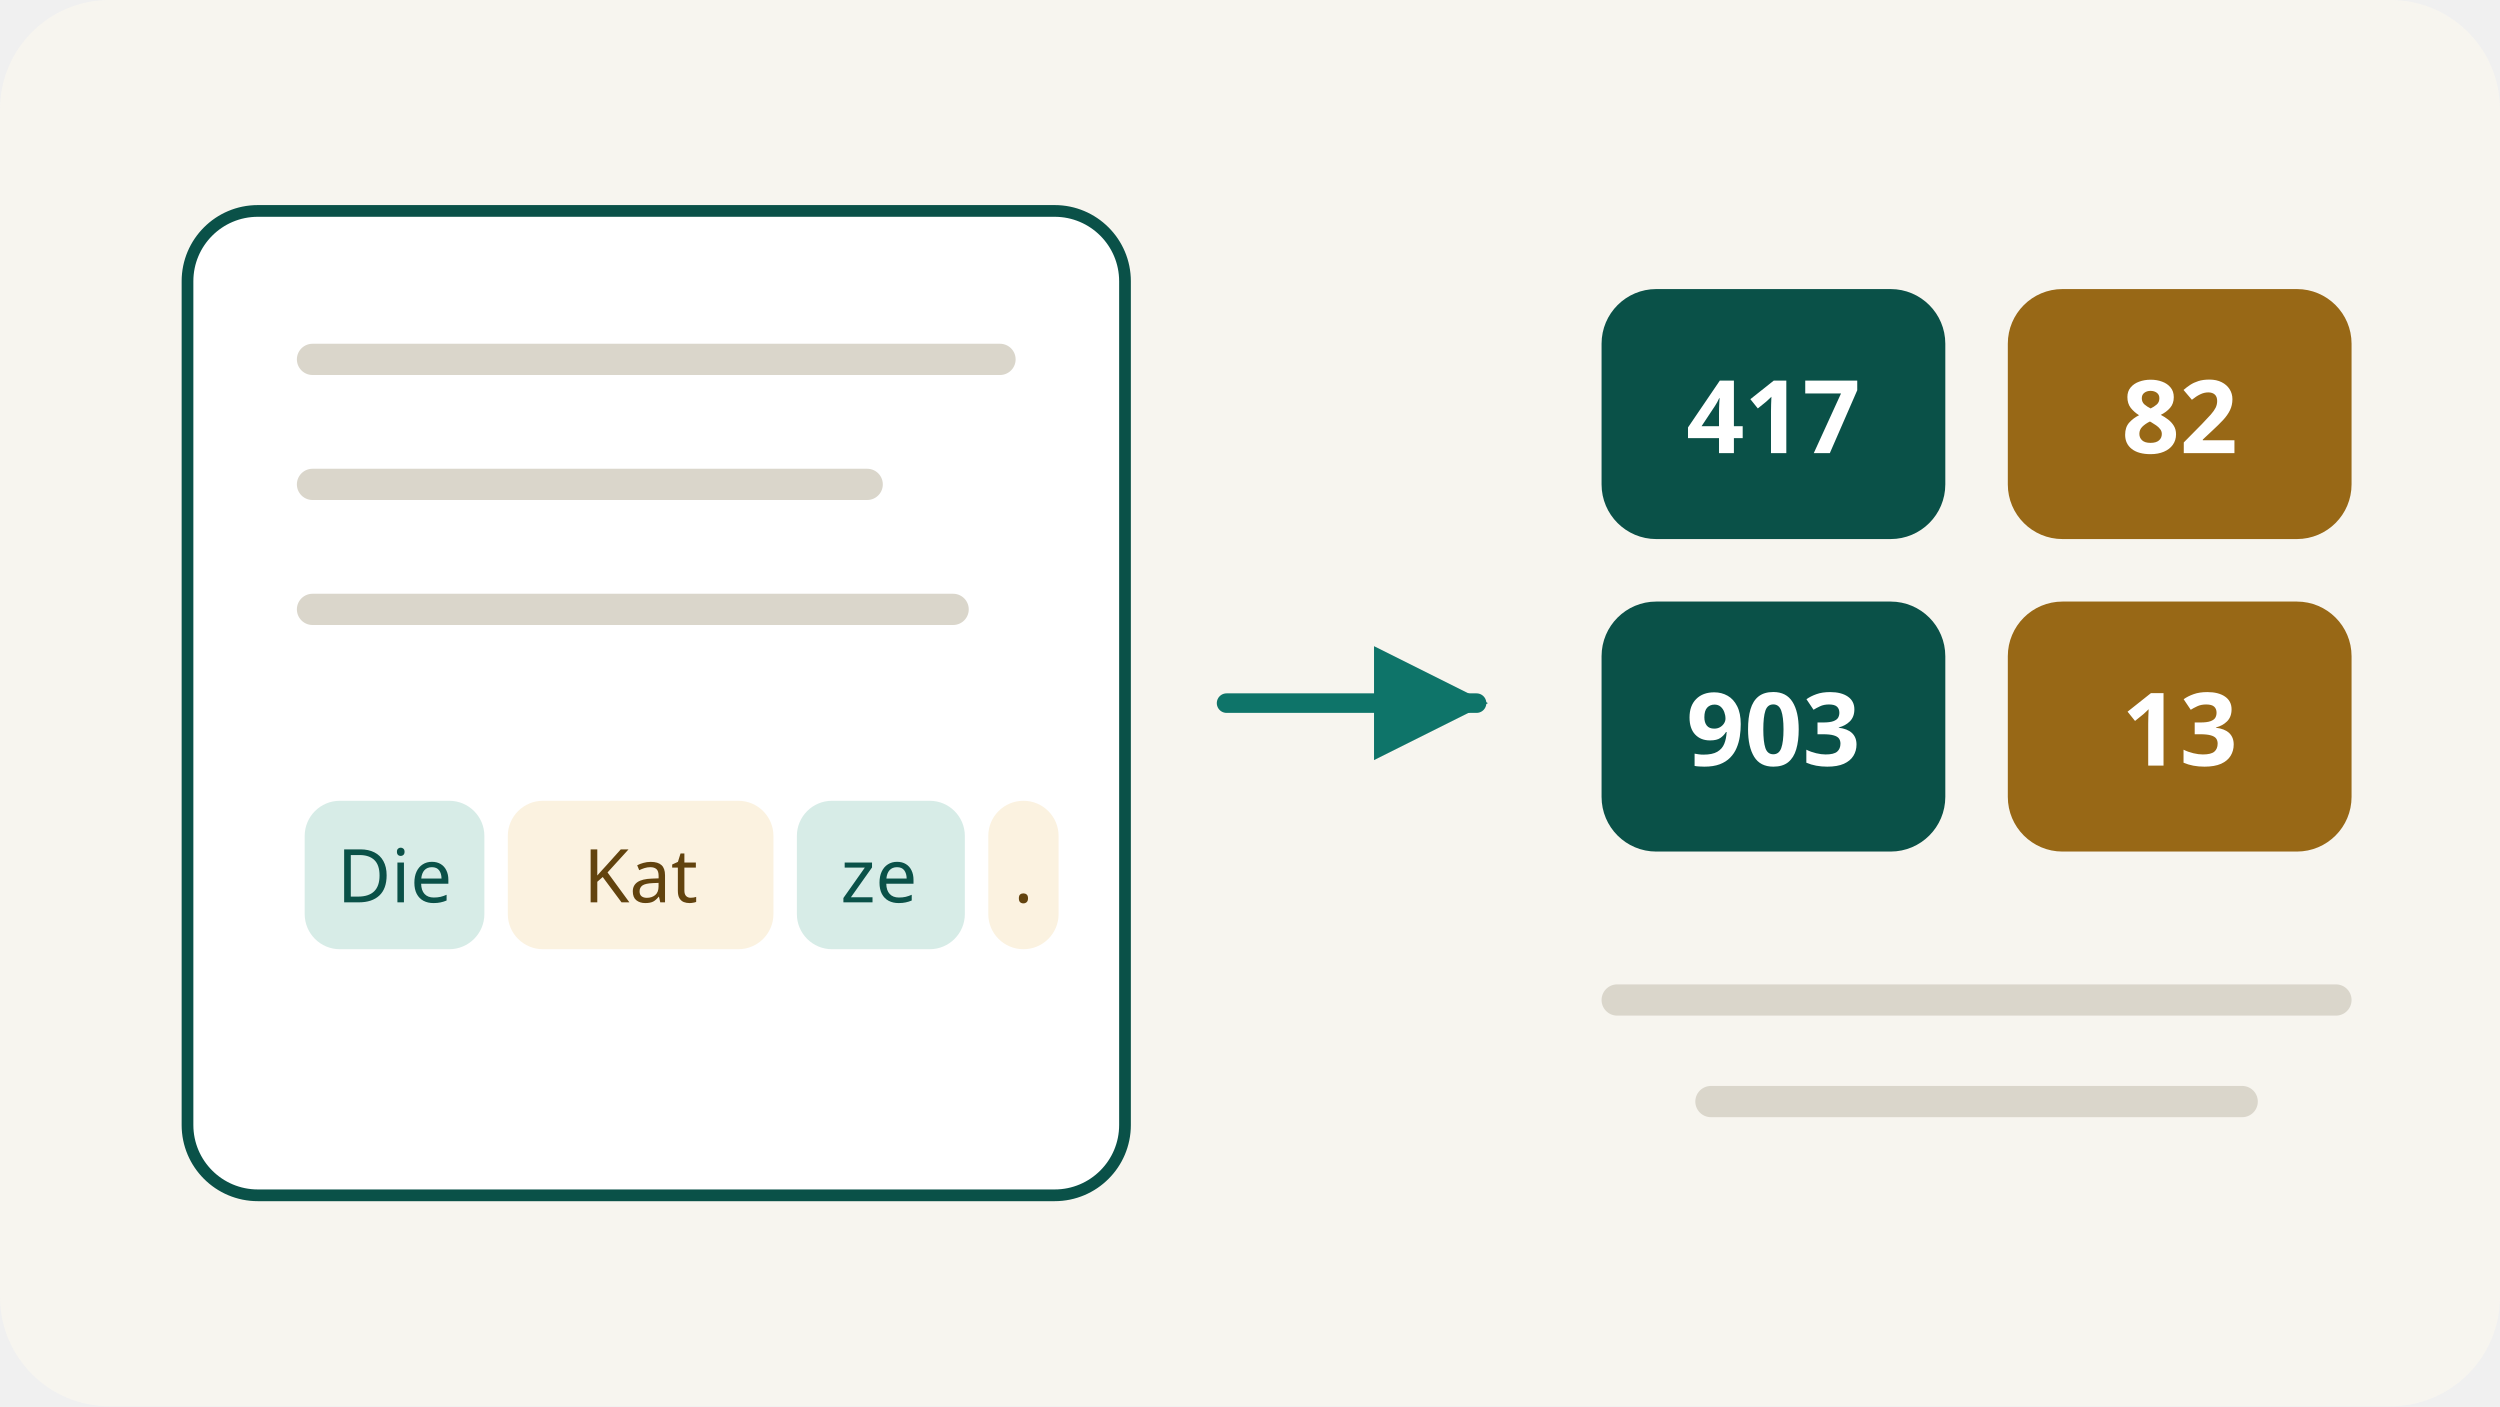
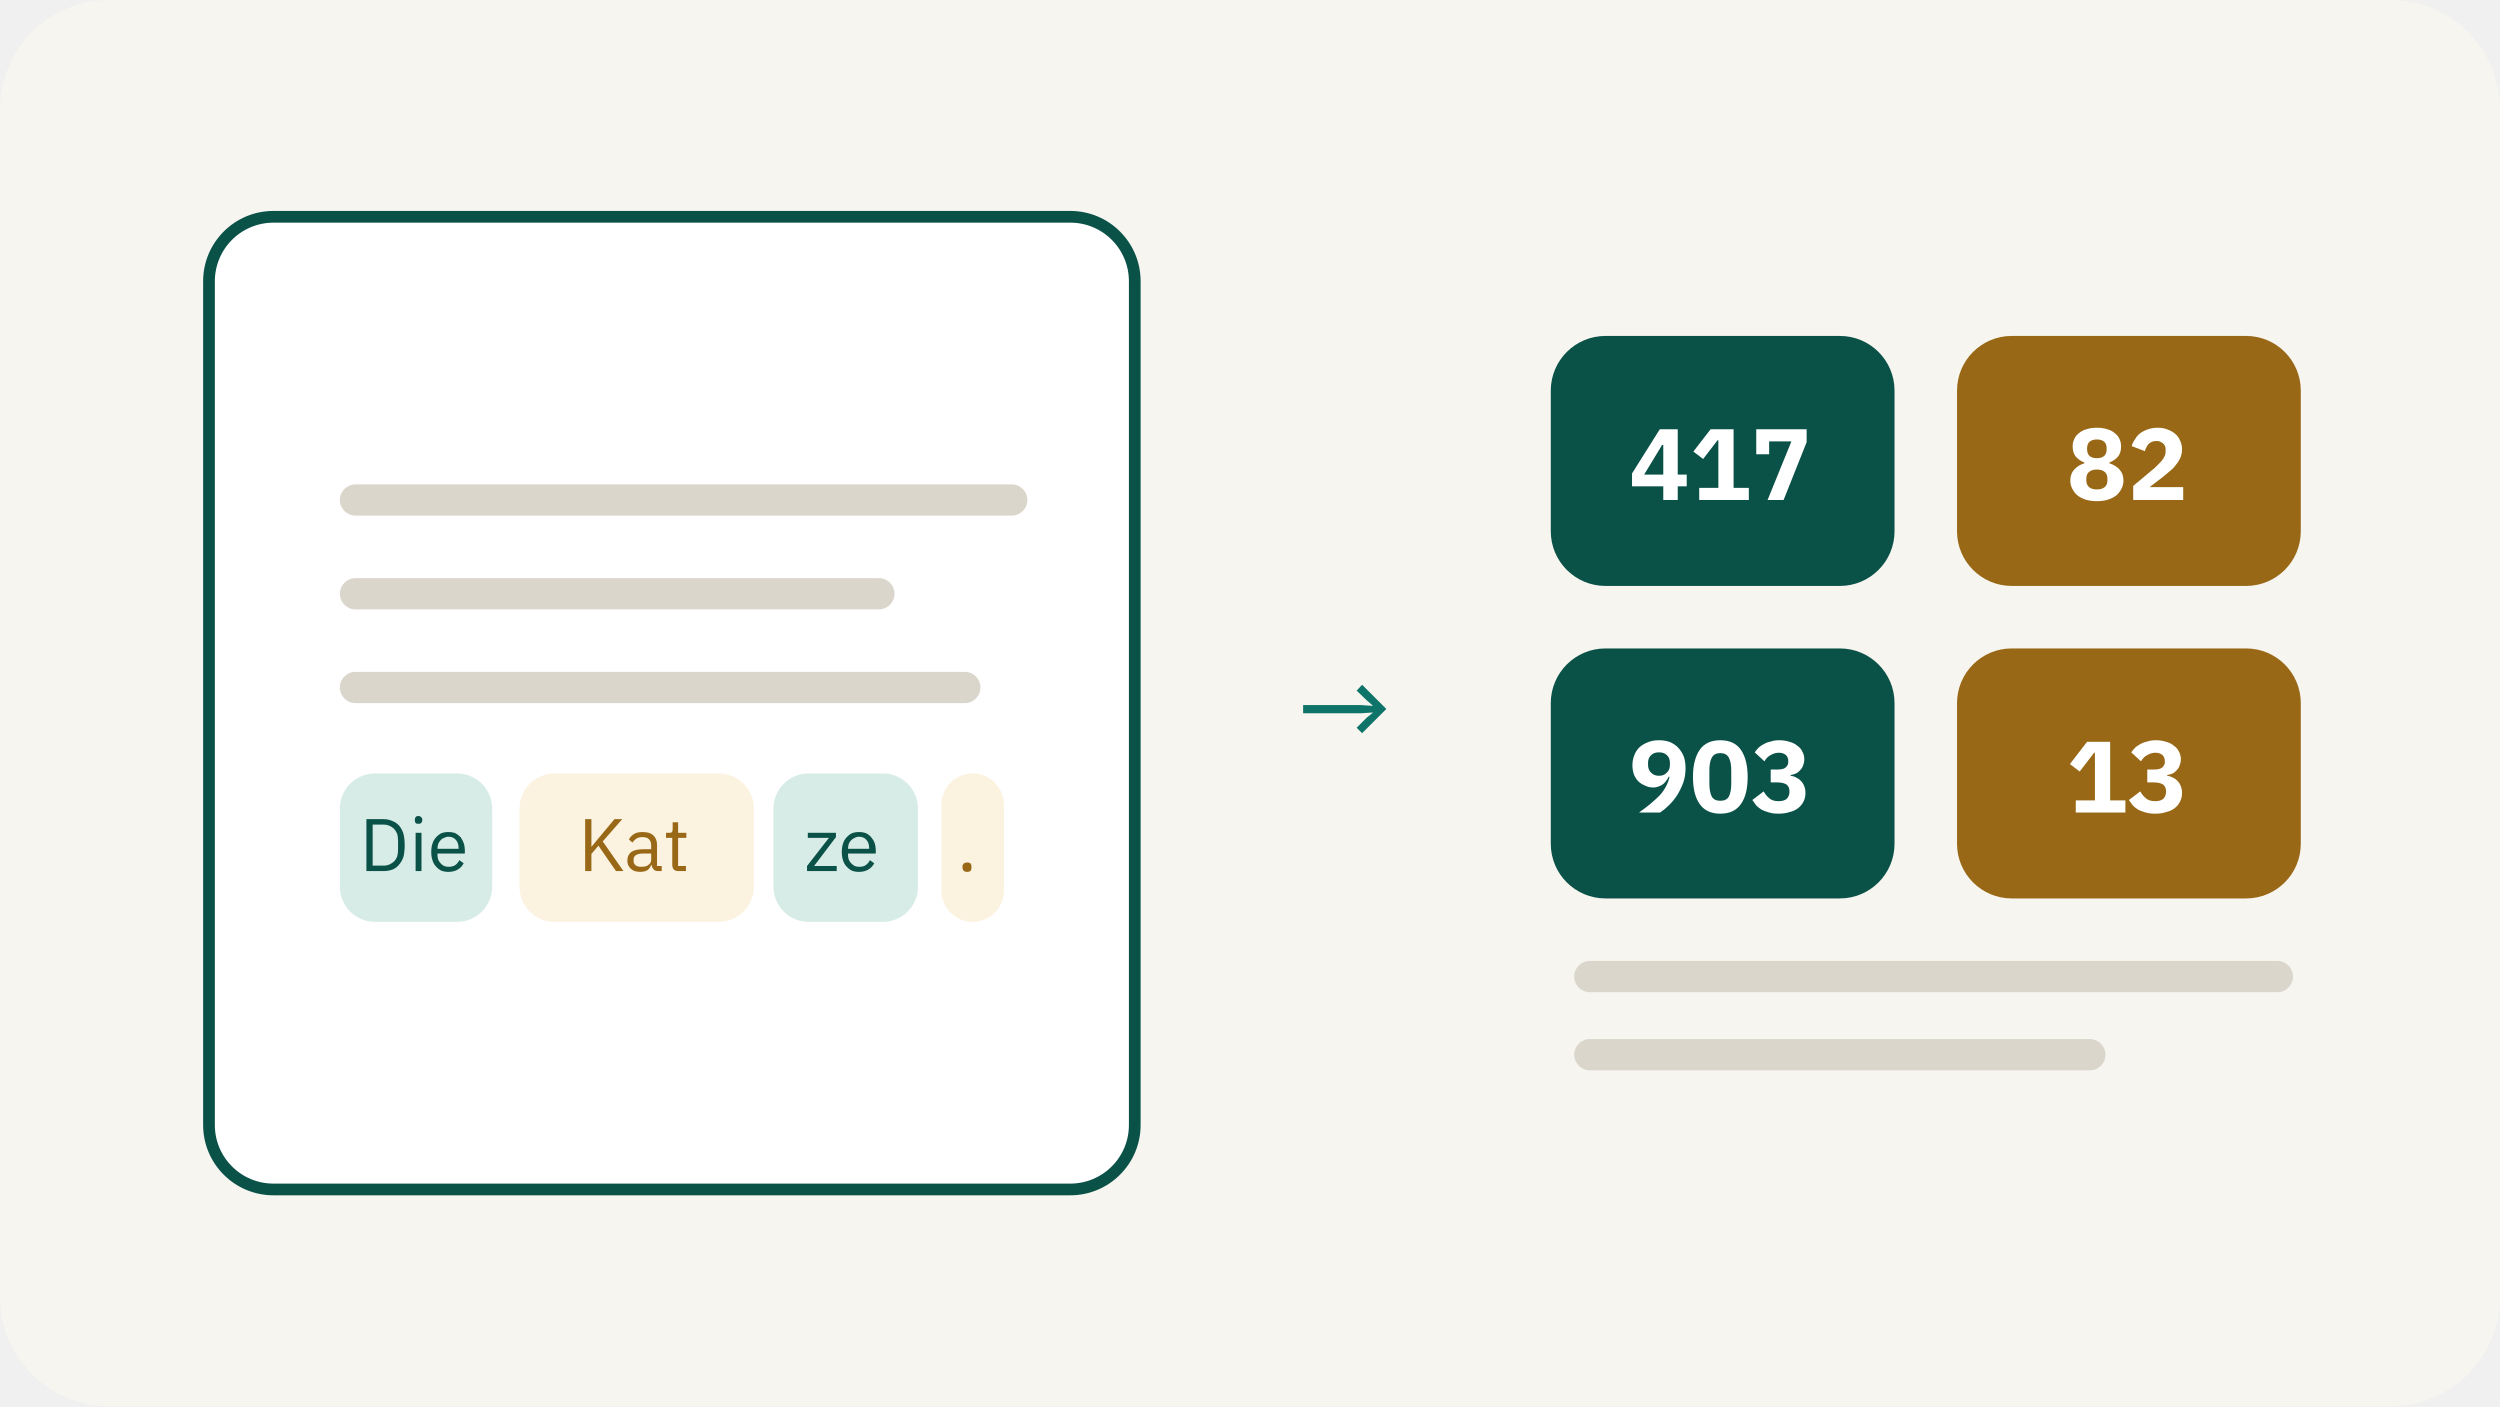
- <svg xmlns="http://www.w3.org/2000/svg" viewBox="0 0 640 360" role="img">
+ <svg xmlns="http://www.w3.org/2000/svg" width="640" height="360" viewBox="0 0 640 360">
+   <mask id="satori_om-id">
+     <rect x="0" y="0" width="640" height="360" fill="#fff" />
+   </mask>
+   <path x="0" y="0" width="640" height="360" fill="#F7F5EF" d="M28,0 h584 a28,28 0 0 1 28,28 v304 a28,28 0 0 1 -28,28 h-584 a28,28 0 0 1 -28,-28 v-304 a28,28 0 0 1 28,-28" />
  <defs>
-     <marker id="ablaufPfeilDe" viewBox="0 0 12 12" refX="10" refY="6" markerWidth="7" markerHeight="7" orient="auto">
-       <path d="M1 1 11 6 1 11Z" fill="#0E7469" />
-     </marker>
+     <clipPath id="satori_bc-id-0">
+       <path x="52" y="54" width="240" height="252" d="M70,54 h204 a18,18 0 0 1 18,18 v216 a18,18 0 0 1 -18,18 h-204 a18,18 0 0 1 -18,-18 v-216 a18,18 0 0 1 18,-18" />
+     </clipPath>
  </defs>
-   <rect width="640" height="360" rx="28" fill="#F7F5EF" />
-   <rect x="48" y="54" width="240" height="252" rx="18" fill="#FFFFFF" stroke="#0A5148" stroke-width="3" />
-   <path d="M80 92h176M80 124h142M80 156h164" stroke="#DAD6CB" stroke-width="8" stroke-linecap="round" />
-   <rect x="78" y="205" width="46" height="38" rx="9" fill="#D7ECE7" />
-   <rect x="130" y="205" width="68" height="38" rx="9" fill="#FBF2E0" />
-   <rect x="204" y="205" width="43" height="38" rx="9" fill="#D7ECE7" />
-   <rect x="253" y="205" width="18" height="38" rx="9" fill="#FBF2E0" />
-   <text x="101" y="231" text-anchor="middle" font-family="IBM Plex Sans, sans-serif" font-size="19" fill="#0A5148">Die</text>
-   <text x="164" y="231" text-anchor="middle" font-family="IBM Plex Sans, sans-serif" font-size="19" fill="#62430E"> Kat</text>
-   <text x="225" y="231" text-anchor="middle" font-family="IBM Plex Sans, sans-serif" font-size="19" fill="#0A5148">ze</text>
-   <text x="262" y="231" text-anchor="middle" font-family="IBM Plex Sans, sans-serif" font-size="19" fill="#62430E">.</text>
-   <path d="M314 180h64" fill="none" stroke="#0E7469" stroke-width="5" stroke-linecap="round" marker-end="url(#ablaufPfeilDe)" />
-   <g font-family="IBM Plex Sans, sans-serif" font-size="26" font-weight="600" text-anchor="middle">
-     <rect x="410" y="74" width="88" height="64" rx="14" fill="#0A5148" />
-     <text x="454" y="116" fill="#FFFFFF">417</text>
-     <rect x="514" y="74" width="88" height="64" rx="14" fill="#986816" />
-     <text x="558" y="116" fill="#FFFFFF">82</text>
-     <rect x="410" y="154" width="88" height="64" rx="14" fill="#0A5148" />
-     <text x="454" y="196" fill="#FFFFFF">903</text>
-     <rect x="514" y="154" width="88" height="64" rx="14" fill="#986816" />
-     <text x="558" y="196" fill="#FFFFFF">13</text>
+   <mask id="satori_om-id-0">
+     <rect x="55" y="57" width="234" height="246" fill="#fff" />
+     <path width="240" height="252" fill="none" stroke="#000" stroke-width="6" d="M57.272,59.272 A18,18 0 0 1 70,54 h204 a18,18 0 0 1 18,18 v216 a18,18 0 0 1 -18,18 h-204 a18,18 0 0 1 -18,-18 v-216 A18,18 0 0 1 57.272,59.272" />
+   </mask>
+   <path x="52" y="54" width="240" height="252" fill="#FFFFFF" d="M70,54 h204 a18,18 0 0 1 18,18 v216 a18,18 0 0 1 -18,18 h-204 a18,18 0 0 1 -18,-18 v-216 a18,18 0 0 1 18,-18" />
+   <path width="240" height="252" clip-path="url(#satori_bc-id-0)" fill="none" stroke="#0A5148" stroke-width="6" d="M57.272,59.272 A18,18 0 0 1 70,54 h204 a18,18 0 0 1 18,18 v216 a18,18 0 0 1 -18,18 h-204 a18,18 0 0 1 -18,-18 v-216 A18,18 0 0 1 57.272,59.272" />
+   <mask id="satori_om-id-0-0">
+     <rect x="87" y="124" width="170" height="56" fill="#fff" />
+   </mask>
+   <mask id="satori_om-id-0-0-0">
+     <rect x="87" y="124" width="176" height="8" fill="#fff" />
+   </mask>
+   <path x="87" y="124" width="176" height="8" fill="#DAD6CB" d="M91,124 h168 a4,4 0 0 1 4,4 v0 a4,4 0 0 1 -4,4 h-168 a4,4 0 0 1 -4,-4 v0 a4,4 0 0 1 4,-4" />
+   <mask id="satori_om-id-0-0-1">
+     <rect x="87" y="148" width="142" height="8" fill="#fff" />
+   </mask>
+   <path x="87" y="148" width="142" height="8" fill="#DAD6CB" d="M91,148 h134 a4,4 0 0 1 4,4 v0 a4,4 0 0 1 -4,4 h-134 a4,4 0 0 1 -4,-4 v0 a4,4 0 0 1 4,-4" />
+   <mask id="satori_om-id-0-0-2">
+     <rect x="87" y="172" width="164" height="8" fill="#fff" />
+   </mask>
+   <path x="87" y="172" width="164" height="8" fill="#DAD6CB" d="M91,172 h156 a4,4 0 0 1 4,4 v0 a4,4 0 0 1 -4,4 h-156 a4,4 0 0 1 -4,-4 v0 a4,4 0 0 1 4,-4" />
+   <mask id="satori_om-id-0-1">
+     <rect x="87" y="198" width="170" height="38" fill="#fff" />
+   </mask>
+   <mask id="satori_om-id-0-1-0">
+     <rect x="87" y="198" width="39" height="38" fill="#fff" />
+   </mask>
+   <path x="87" y="198" width="39" height="38" fill="#D7ECE7" d="M96,198 h21 a9,9 0 0 1 9,9 v20 a9,9 0 0 1 -9,9 h-21 a9,9 0 0 1 -9,-9 v-20 a9,9 0 0 1 9,-9" />
+   <g>
+     <path fill="#0A5148" d="M93.8 223L93.8 209.7L98.2 209.7Q99.4 209.7 100.5 210.2Q101.5 210.6 102.2 211.4Q102.9 212.2 103.3 213.5Q103.6 214.7 103.6 216.4L103.6 216.4Q103.6 218.0 103.3 219.3Q102.9 220.5 102.2 221.3Q101.5 222.2 100.5 222.6Q99.4 223 98.2 223L98.2 223L93.8 223ZM95.4 221.6L98.2 221.6Q99.0 221.6 99.7 221.3Q100.4 221.0 100.9 220.5Q101.4 220.0 101.7 219.2Q101.9 218.4 101.9 217.5L101.9 217.5L101.9 215.3Q101.9 214.3 101.7 213.5Q101.4 212.8 100.9 212.2Q100.4 211.7 99.7 211.4Q99.0 211.1 98.2 211.1L98.2 211.1L95.4 211.1L95.4 221.6ZM107.1 210.9L107.1 210.9Q106.6 210.9 106.4 210.7Q106.2 210.4 106.2 210.0L106.2 210.0L106.2 209.8Q106.2 209.4 106.4 209.2Q106.6 208.9 107.1 208.9L107.1 208.9Q107.6 208.9 107.8 209.2Q108.1 209.4 108.1 209.8L108.1 209.8L108.1 210.0Q108.1 210.4 107.8 210.7Q107.6 210.9 107.1 210.9ZM106.4 223L106.4 213.2L107.9 213.2L107.9 223L106.4 223ZM114.8 223.2L114.8 223.2Q113.8 223.2 113.0 222.9Q112.2 222.5 111.6 221.8Q111.0 221.2 110.7 220.2Q110.4 219.3 110.4 218.1L110.4 218.1Q110.4 216.9 110.7 216.0Q111.0 215.0 111.6 214.4Q112.2 213.7 113.0 213.3Q113.8 213.0 114.8 213.0L114.8 213.0Q115.8 213.0 116.6 213.3Q117.3 213.7 117.9 214.3Q118.4 215.0 118.7 215.8Q119.0 216.7 119.0 217.8L119.0 217.8L119.0 218.5L112.0 218.5L112.0 218.9Q112.0 219.6 112.2 220.1Q112.4 220.6 112.8 221.0Q113.1 221.4 113.7 221.7Q114.2 221.9 114.9 221.9L114.9 221.9Q115.8 221.9 116.5 221.5Q117.2 221.0 117.6 220.2L117.6 220.2L118.7 221.0Q118.2 222.0 117.2 222.6Q116.2 223.2 114.8 223.2ZM114.8 214.2L114.8 214.2Q114.2 214.2 113.7 214.5Q113.1 214.7 112.8 215.1Q112.4 215.5 112.2 216.0Q112.0 216.6 112.0 217.2L112.0 217.2L112.0 217.3L117.4 217.3L117.4 217.1Q117.4 215.8 116.7 215.0Q116.0 214.2 114.8 214.2Z " />
  </g>
-   <path d="M414 256h184" stroke="#DAD6CB" stroke-width="8" stroke-linecap="round" />
-   <path d="M438 282h136" stroke="#DAD6CB" stroke-width="8" stroke-linecap="round" />
+   <mask id="satori_om-id-0-1-1">
+     <rect x="133" y="198" width="60" height="38" fill="#fff" />
+   </mask>
+   <path x="133" y="198" width="60" height="38" fill="#FBF2E0" d="M142,198 h42 a9,9 0 0 1 9,9 v20 a9,9 0 0 1 -9,9 h-42 a9,9 0 0 1 -9,-9 v-20 a9,9 0 0 1 9,-9" />
+   <g>
+     <path fill="#986816" d="M157.7 223L153.2 216.5L151.4 218.6L151.4 223L149.8 223L149.8 209.7L151.4 209.7L151.4 216.8L151.4 216.8L153.3 214.5L157.3 209.7L159.3 209.7L154.3 215.4L159.6 223L157.7 223ZM169.4 223L168.5 223Q167.6 223 167.3 222.5Q166.9 222.1 166.8 221.4L166.8 221.4L166.7 221.4Q166.4 222.3 165.7 222.8Q164.9 223.2 163.9 223.2L163.9 223.2Q162.3 223.2 161.5 222.4Q160.6 221.6 160.6 220.3L160.6 220.3Q160.6 218.9 161.6 218.1Q162.6 217.4 164.8 217.4L164.8 217.4L166.7 217.4L166.7 216.4Q166.7 215.4 166.1 214.8Q165.6 214.3 164.4 214.3L164.4 214.3Q163.5 214.3 162.9 214.7Q162.3 215.1 161.9 215.7L161.9 215.7L161.0 214.9Q161.4 214.1 162.3 213.5Q163.1 213.0 164.5 213.0L164.5 213.0Q166.3 213.0 167.2 213.8Q168.2 214.7 168.2 216.3L168.2 216.3L168.2 221.7L169.4 221.7L169.4 223ZM164.1 221.9L164.1 221.9Q164.7 221.9 165.2 221.8Q165.7 221.7 166.0 221.4Q166.3 221.2 166.5 220.9Q166.7 220.5 166.7 220.2L166.7 220.2L166.7 218.5L164.7 218.5Q163.4 218.5 162.8 218.9Q162.2 219.3 162.2 220.0L162.2 220.0L162.2 220.4Q162.2 221.1 162.7 221.5Q163.2 221.9 164.1 221.9ZM175.6 223L173.7 223Q172.9 223 172.5 222.6Q172.1 222.1 172.1 221.4L172.1 221.4L172.1 214.5L170.5 214.5L170.5 213.2L171.4 213.2Q171.9 213.2 172.0 213.0Q172.2 212.8 172.2 212.3L172.2 212.3L172.2 210.5L173.6 210.5L173.6 213.2L175.7 213.2L175.7 214.5L173.6 214.5L173.6 221.7L175.6 221.7L175.6 223Z " />
+   </g>
+   <mask id="satori_om-id-0-1-2">
+     <rect x="198" y="198" width="37" height="38" fill="#fff" />
+   </mask>
+   <path x="198" y="198" width="37" height="38" fill="#D7ECE7" d="M207,198 h19 a9,9 0 0 1 9,9 v20 a9,9 0 0 1 -9,9 h-19 a9,9 0 0 1 -9,-9 v-20 a9,9 0 0 1 9,-9" />
+   <g>
+     <path fill="#0A5148" d="M214.2 223L206.6 223L206.6 221.7L212.2 214.5L206.8 214.5L206.8 213.2L214.0 213.2L214.0 214.3L208.4 221.7L214.2 221.7L214.2 223ZM219.9 223.2L219.9 223.2Q218.9 223.2 218.1 222.9Q217.3 222.5 216.7 221.8Q216.1 221.2 215.8 220.2Q215.5 219.3 215.5 218.1L215.5 218.1Q215.5 216.9 215.8 216.0Q216.1 215.0 216.7 214.4Q217.3 213.7 218.1 213.3Q218.9 213.0 219.9 213.0L219.9 213.0Q220.9 213.0 221.7 213.3Q222.5 213.7 223.0 214.3Q223.6 215.0 223.9 215.8Q224.2 216.7 224.2 217.8L224.2 217.8L224.2 218.5L217.1 218.5L217.1 218.9Q217.1 219.6 217.3 220.1Q217.5 220.6 217.9 221.0Q218.3 221.4 218.8 221.7Q219.3 221.9 220.0 221.9L220.0 221.9Q221.0 221.9 221.6 221.5Q222.3 221.0 222.7 220.2L222.7 220.2L223.8 221.0Q223.3 222.0 222.3 222.6Q221.3 223.2 219.9 223.2ZM219.9 214.2L219.9 214.2Q219.3 214.2 218.8 214.5Q218.3 214.7 217.9 215.1Q217.5 215.5 217.3 216.0Q217.1 216.6 217.1 217.2L217.1 217.2L217.1 217.3L222.5 217.3L222.5 217.1Q222.5 215.8 221.8 215.0Q221.1 214.2 219.9 214.2Z " />
+   </g>
+   <mask id="satori_om-id-0-1-3">
+     <rect x="241" y="198" width="16" height="38" fill="#fff" />
+   </mask>
+   <path x="241" y="198" width="16" height="38" fill="#FBF2E0" d="M249,198 h0 a8,8 0 0 1 8,8 v22 a8,8 0 0 1 -8,8 h0 a8,8 0 0 1 -8,-8 v-22 a8,8 0 0 1 8,-8" />
+   <g>
+     <path fill="#986816" d="M247.6 223.2L247.6 223.2Q247.0 223.2 246.7 222.9Q246.4 222.6 246.4 222.1L246.4 222.1L246.4 221.9Q246.4 221.4 246.7 221.1Q247.0 220.8 247.6 220.8L247.6 220.8Q248.2 220.8 248.5 221.1Q248.7 221.4 248.7 221.9L248.7 221.9L248.7 222.1Q248.7 222.6 248.5 222.9Q248.2 223.2 247.6 223.2Z " />
+   </g>
+   <mask id="satori_om-id-1">
+     <rect x="332" y="161" width="25" height="39" fill="#fff" />
+   </mask>
+   <g>
+     <path fill="#0E7469" d="M354.9 181.5L348.7 187.7L347.3 186.3L349.9 183.7L351.4 182.5L351.4 182.4L348.4 182.6L333.6 182.6L333.6 180.5L348.4 180.5L351.4 180.7L351.4 180.6L349.9 179.3L347.3 176.8L348.7 175.3L354.9 181.5Z " />
+   </g>
+   <mask id="satori_om-id-2">
+     <rect x="397" y="86" width="192" height="188" fill="#fff" />
+   </mask>
+   <mask id="satori_om-id-2-0">
+     <rect x="397" y="86" width="192" height="144" fill="#fff" />
+   </mask>
+   <mask id="satori_om-id-2-0-0">
+     <rect x="397" y="86" width="192" height="64" fill="#fff" />
+   </mask>
+   <mask id="satori_om-id-2-0-0-0">
+     <rect x="397" y="86" width="88" height="64" fill="#fff" />
+   </mask>
+   <path x="397" y="86" width="88" height="64" fill="#0A5148" d="M411,86 h60 a14,14 0 0 1 14,14 v36 a14,14 0 0 1 -14,14 h-60 a14,14 0 0 1 -14,-14 v-36 a14,14 0 0 1 14,-14" />
+   <g>
+     <path fill="#FFFFFF" d="M429.5 128L425.8 128L425.8 124.5L417.8 124.5L417.8 121.2L424.9 109.9L429.5 109.9L429.5 121.5L431.8 121.5L431.8 124.5L429.5 124.5L429.5 128ZM425.5 113.9L420.9 121.5L425.8 121.5L425.8 113.9L425.5 113.9ZM447.7 128L435.0 128L435.0 124.9L439.9 124.9L439.9 112.7L439.7 112.7L436.0 117.5L433.5 115.6L437.9 109.9L443.8 109.9L443.8 124.9L447.7 124.9L447.7 128ZM456.6 128L452.5 128L458.6 113.0L452.9 113.0L452.9 116.3L449.6 116.3L449.6 109.9L462.5 109.9L462.5 113.2L456.6 128Z " />
+   </g>
+   <mask id="satori_om-id-2-0-0-1">
+     <rect x="501" y="86" width="88" height="64" fill="#fff" />
+   </mask>
+   <path x="501" y="86" width="88" height="64" fill="#986816" d="M515,86 h60 a14,14 0 0 1 14,14 v36 a14,14 0 0 1 -14,14 h-60 a14,14 0 0 1 -14,-14 v-36 a14,14 0 0 1 14,-14" />
+   <g>
+     <path fill="#FFFFFF" d="M536.8 128.3L536.8 128.3Q535.2 128.3 533.9 127.9Q532.7 127.5 531.8 126.8Q531.0 126.1 530.5 125.1Q530.0 124.2 530.0 123.0L530.0 123.0Q530.0 121.3 531.0 120.2Q532.0 119.1 533.6 118.6L533.6 118.6L533.6 118.4Q532.3 117.9 531.4 116.9Q530.6 115.9 530.6 114.3L530.6 114.3Q530.6 113.3 531.0 112.4Q531.4 111.5 532.2 110.9Q533.0 110.2 534.1 109.9Q535.3 109.5 536.8 109.5L536.8 109.5Q538.3 109.5 539.5 109.9Q540.6 110.2 541.4 110.9Q542.2 111.5 542.6 112.4Q543.0 113.3 543.0 114.3L543.0 114.3Q543.0 115.9 542.2 116.9Q541.3 117.9 540.0 118.4L540.0 118.4L540.0 118.6Q541.6 119.1 542.6 120.2Q543.6 121.3 543.6 123.0L543.6 123.0Q543.6 124.2 543.1 125.1Q542.6 126.1 541.8 126.8Q540.9 127.5 539.7 127.9Q538.4 128.3 536.8 128.3ZM536.8 125.3L536.8 125.3Q538.1 125.3 538.8 124.7Q539.5 124.1 539.5 123.0L539.5 123.0L539.5 122.5Q539.5 121.4 538.8 120.8Q538.1 120.2 536.8 120.2L536.8 120.2Q535.5 120.2 534.8 120.8Q534.1 121.4 534.1 122.5L534.1 122.5L534.1 123.0Q534.1 124.1 534.8 124.7Q535.5 125.3 536.8 125.3ZM536.8 117.3L536.8 117.3Q538.0 117.3 538.7 116.7Q539.3 116.1 539.3 115.1L539.3 115.1L539.3 114.7Q539.3 113.7 538.7 113.1Q538.0 112.5 536.8 112.5L536.8 112.5Q535.6 112.5 534.9 113.1Q534.3 113.7 534.3 114.7L534.3 114.7L534.3 115.1Q534.3 116.1 534.9 116.7Q535.6 117.3 536.8 117.3ZM558.9 124.7L558.9 128L546.1 128L546.1 124.4L551.7 119.7Q552.4 119.0 552.9 118.5Q553.5 117.9 553.8 117.4Q554.1 116.9 554.3 116.4Q554.4 115.9 554.4 115.4L554.4 115.4L554.4 115Q554.4 114.5 554.2 114.1Q554.0 113.7 553.6 113.4Q553.3 113.2 552.9 113.0Q552.5 112.9 552.0 112.9L552.0 112.9Q551.4 112.9 550.9 113.1Q550.4 113.3 550.0 113.7Q549.7 114.0 549.5 114.5Q549.2 114.9 549.1 115.5L549.1 115.5L545.7 114.2Q546.0 113.2 546.6 112.4Q547.1 111.5 547.9 110.9Q548.7 110.3 549.9 109.9Q551.0 109.5 552.4 109.5L552.4 109.5Q553.9 109.5 555 110.0Q556.1 110.4 556.9 111.1Q557.7 111.8 558.1 112.8Q558.6 113.8 558.6 115L558.6 115Q558.6 116.2 558.2 117.1Q557.8 118.1 557.1 118.9Q556.5 119.8 555.6 120.5Q554.7 121.3 553.7 122.1L553.7 122.1L550.3 124.7L558.9 124.7Z " />
+   </g>
+   <mask id="satori_om-id-2-0-1">
+     <rect x="397" y="166" width="192" height="64" fill="#fff" />
+   </mask>
+   <mask id="satori_om-id-2-0-1-0">
+     <rect x="397" y="166" width="88" height="64" fill="#fff" />
+   </mask>
+   <path x="397" y="166" width="88" height="64" fill="#0A5148" d="M411,166 h60 a14,14 0 0 1 14,14 v36 a14,14 0 0 1 -14,14 h-60 a14,14 0 0 1 -14,-14 v-36 a14,14 0 0 1 14,-14" />
+   <g>
+     <path fill="#FFFFFF" d="M431.5 196.7L431.5 196.7Q431.5 198.7 430.9 200.4Q430.3 202.0 429.4 203.5Q428.5 204.9 427.3 206.1Q426.2 207.2 425.0 208L425.0 208L419.6 208Q421.3 206.8 422.6 205.7Q423.9 204.6 424.9 203.6Q425.9 202.5 426.5 201.3Q427.1 200.2 427.4 198.9L427.4 198.9L427.2 198.8Q427.0 199.3 426.6 199.8Q426.3 200.3 425.8 200.7Q425.3 201.1 424.7 201.3Q424.0 201.6 423.2 201.6L423.2 201.6Q422.1 201.6 421.1 201.1Q420.1 200.7 419.4 200.0Q418.7 199.3 418.3 198.3Q417.9 197.2 417.9 195.9L417.9 195.9Q417.9 194.5 418.4 193.3Q418.8 192.2 419.7 191.3Q420.6 190.5 421.9 190.0Q423.1 189.5 424.7 189.5L424.7 189.5Q426.3 189.5 427.6 190.0Q428.9 190.6 429.7 191.5Q430.6 192.5 431.1 193.8Q431.5 195.1 431.5 196.7ZM424.7 198.6L424.7 198.6Q426.0 198.6 426.7 197.8Q427.5 197.1 427.5 195.8L427.5 195.8L427.5 195.3Q427.5 194.0 426.7 193.3Q426.0 192.6 424.7 192.6L424.7 192.6Q423.4 192.6 422.7 193.3Q421.9 194.0 421.9 195.3L421.9 195.3L421.9 195.8Q421.9 197.1 422.7 197.8Q423.4 198.6 424.7 198.6ZM440.4 208.3L440.4 208.3Q436.8 208.3 435.1 205.8Q433.4 203.4 433.4 198.9L433.4 198.9Q433.4 194.5 435.1 192.0Q436.8 189.5 440.4 189.5L440.4 189.5Q444.0 189.5 445.7 192.0Q447.4 194.5 447.4 198.9L447.4 198.9Q447.4 203.4 445.7 205.8Q444.0 208.3 440.4 208.3ZM440.4 205.0L440.4 205.0Q442.0 205.0 442.6 203.9Q443.2 202.7 443.2 200.6L443.2 200.6L443.2 197.2Q443.2 195.1 442.6 194.0Q442.0 192.8 440.4 192.8L440.4 192.8Q438.8 192.8 438.2 194.0Q437.6 195.1 437.6 197.2L437.6 197.2L437.6 200.6Q437.6 202.7 438.2 203.9Q438.8 205.0 440.4 205.0ZM453.3 197.0L455.0 197.0Q456.5 197.0 457.1 196.5Q457.8 195.9 457.8 195.1L457.8 195.1L457.8 194.9Q457.8 193.9 457.2 193.3Q456.5 192.7 455.4 192.7L455.4 192.7Q454.3 192.7 453.3 193.3Q452.3 193.8 451.7 194.9L451.7 194.9L449.2 192.6Q449.7 191.9 450.3 191.3Q450.9 190.8 451.7 190.4Q452.4 190.0 453.4 189.8Q454.3 189.5 455.5 189.5L455.5 189.5Q456.9 189.5 458.1 189.9Q459.3 190.2 460.1 190.9Q461.0 191.5 461.4 192.4Q461.9 193.3 461.9 194.3L461.9 194.3Q461.9 195.2 461.6 195.9Q461.4 196.6 460.9 197.1Q460.4 197.7 459.8 198.0Q459.1 198.3 458.4 198.4L458.4 198.4L458.4 198.6Q459.3 198.7 459.9 199.1Q460.6 199.4 461.1 200.0Q461.6 200.5 461.9 201.3Q462.2 202.0 462.2 203.0L462.2 203.0Q462.2 204.2 461.7 205.2Q461.2 206.2 460.3 206.9Q459.4 207.6 458.1 207.9Q456.9 208.3 455.3 208.3L455.3 208.3Q453.9 208.3 452.9 208.0Q451.8 207.7 451.0 207.3Q450.2 206.8 449.6 206.2Q449.1 205.5 448.6 204.8L448.6 204.8L451.5 202.6Q452.1 203.7 453.0 204.4Q453.8 205.1 455.3 205.1L455.3 205.1Q456.7 205.1 457.4 204.5Q458.1 203.8 458.1 202.7L458.1 202.7L458.1 202.5Q458.1 201.4 457.3 200.8Q456.4 200.3 455.0 200.3L455.0 200.3L453.3 200.3L453.3 197.0Z " />
+   </g>
+   <mask id="satori_om-id-2-0-1-1">
+     <rect x="501" y="166" width="88" height="64" fill="#fff" />
+   </mask>
+   <path x="501" y="166" width="88" height="64" fill="#986816" d="M515,166 h60 a14,14 0 0 1 14,14 v36 a14,14 0 0 1 -14,14 h-60 a14,14 0 0 1 -14,-14 v-36 a14,14 0 0 1 14,-14" />
+   <g>
+     <path fill="#FFFFFF" d="M544.1 208L531.4 208L531.4 204.9L536.3 204.9L536.3 192.7L536.1 192.7L532.4 197.5L529.9 195.6L534.3 189.9L540.2 189.9L540.2 204.9L544.1 204.9L544.1 208ZM549.7 197.0L551.4 197.0Q552.9 197.0 553.5 196.5Q554.2 195.9 554.2 195.1L554.2 195.1L554.2 194.9Q554.2 193.9 553.6 193.3Q552.9 192.7 551.8 192.7L551.8 192.7Q550.7 192.7 549.7 193.3Q548.7 193.8 548.1 194.9L548.1 194.9L545.6 192.6Q546.1 191.9 546.7 191.3Q547.3 190.8 548.1 190.4Q548.8 190.0 549.8 189.8Q550.7 189.5 551.9 189.5L551.9 189.5Q553.3 189.5 554.5 189.9Q555.7 190.2 556.5 190.9Q557.4 191.5 557.8 192.4Q558.3 193.3 558.3 194.3L558.3 194.3Q558.3 195.2 558.0 195.9Q557.8 196.6 557.3 197.1Q556.8 197.7 556.2 198.0Q555.5 198.3 554.8 198.4L554.8 198.4L554.8 198.6Q555.6 198.7 556.3 199.1Q557.0 199.4 557.5 200.0Q558.0 200.5 558.3 201.3Q558.6 202.0 558.6 203.0L558.6 203.0Q558.6 204.2 558.1 205.2Q557.6 206.2 556.7 206.9Q555.8 207.6 554.5 207.9Q553.3 208.3 551.7 208.3L551.7 208.3Q550.3 208.3 549.3 208.0Q548.2 207.7 547.4 207.3Q546.6 206.8 546.0 206.2Q545.5 205.5 545.0 204.8L545.0 204.8L547.9 202.6Q548.5 203.7 549.4 204.4Q550.2 205.1 551.7 205.1L551.7 205.1Q553.1 205.1 553.8 204.5Q554.5 203.8 554.5 202.7L554.5 202.7L554.5 202.5Q554.5 201.4 553.7 200.8Q552.8 200.3 551.4 200.3L551.4 200.3L549.7 200.3L549.7 197.0Z " />
+   </g>
+   <mask id="satori_om-id-2-1">
+     <rect x="397" y="246" width="192" height="28" fill="#fff" />
+   </mask>
+   <mask id="satori_om-id-2-1-0">
+     <rect x="403" y="246" width="184" height="8" fill="#fff" />
+   </mask>
+   <path x="403" y="246" width="184" height="8" fill="#DAD6CB" d="M407,246 h176 a4,4 0 0 1 4,4 v0 a4,4 0 0 1 -4,4 h-176 a4,4 0 0 1 -4,-4 v0 a4,4 0 0 1 4,-4" />
+   <mask id="satori_om-id-2-1-1">
+     <rect x="403" y="266" width="136" height="8" fill="#fff" />
+   </mask>
+   <path x="403" y="266" width="136" height="8" fill="#DAD6CB" d="M407,266 h128 a4,4 0 0 1 4,4 v0 a4,4 0 0 1 -4,4 h-128 a4,4 0 0 1 -4,-4 v0 a4,4 0 0 1 4,-4" />
</svg>
